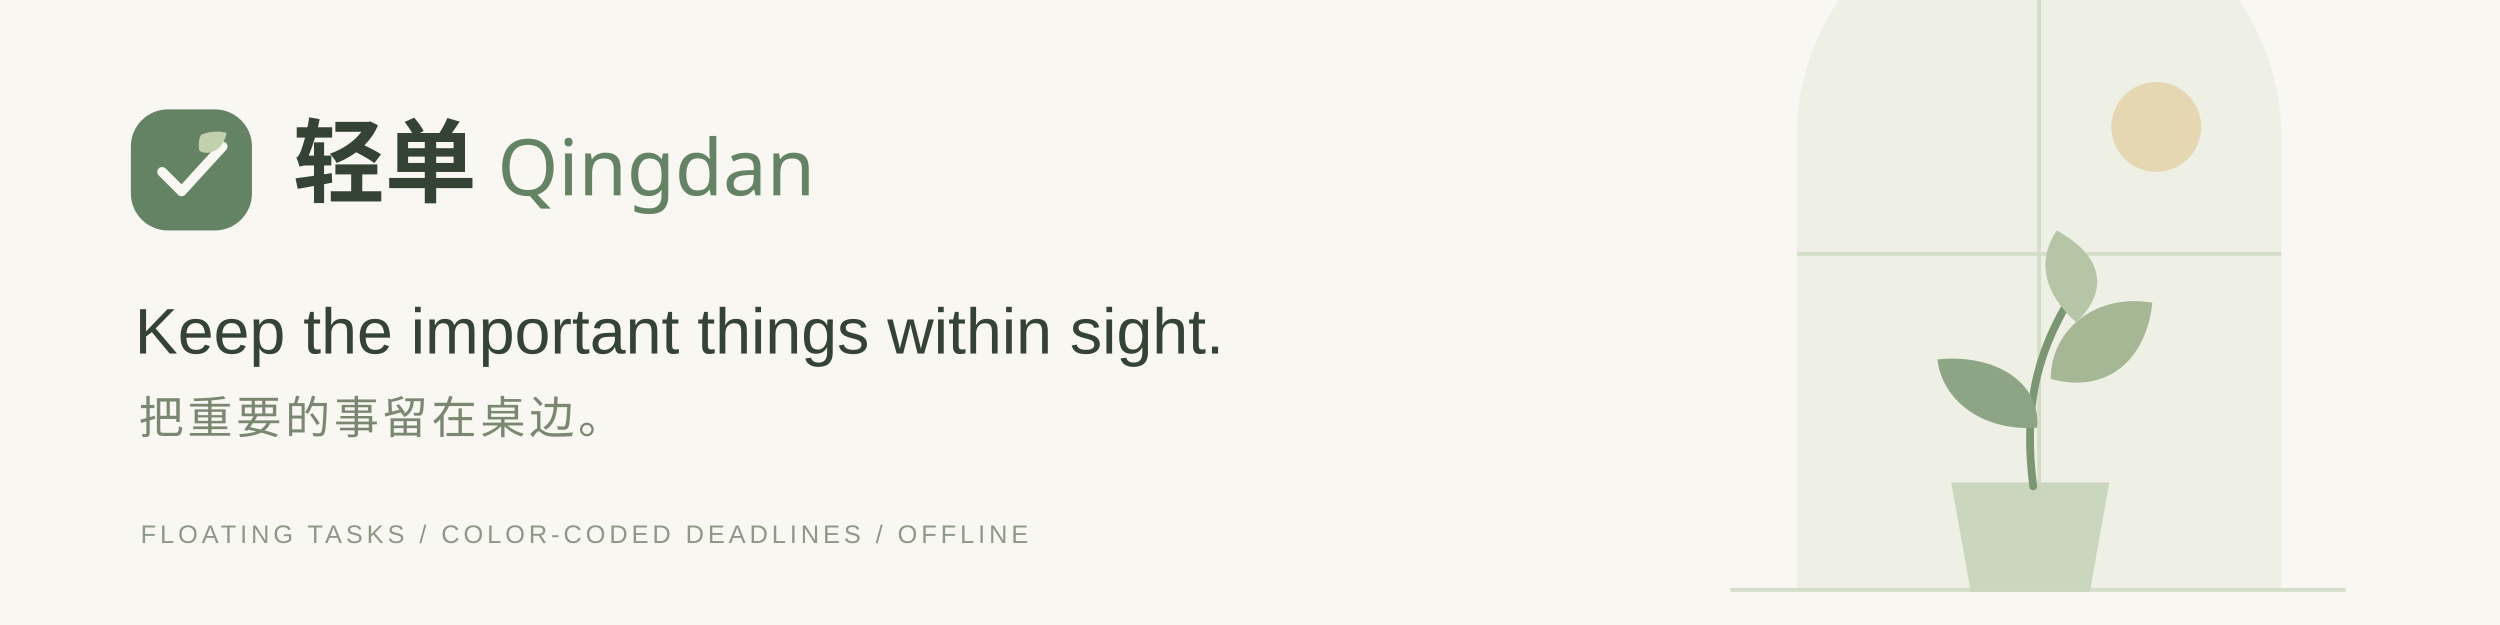
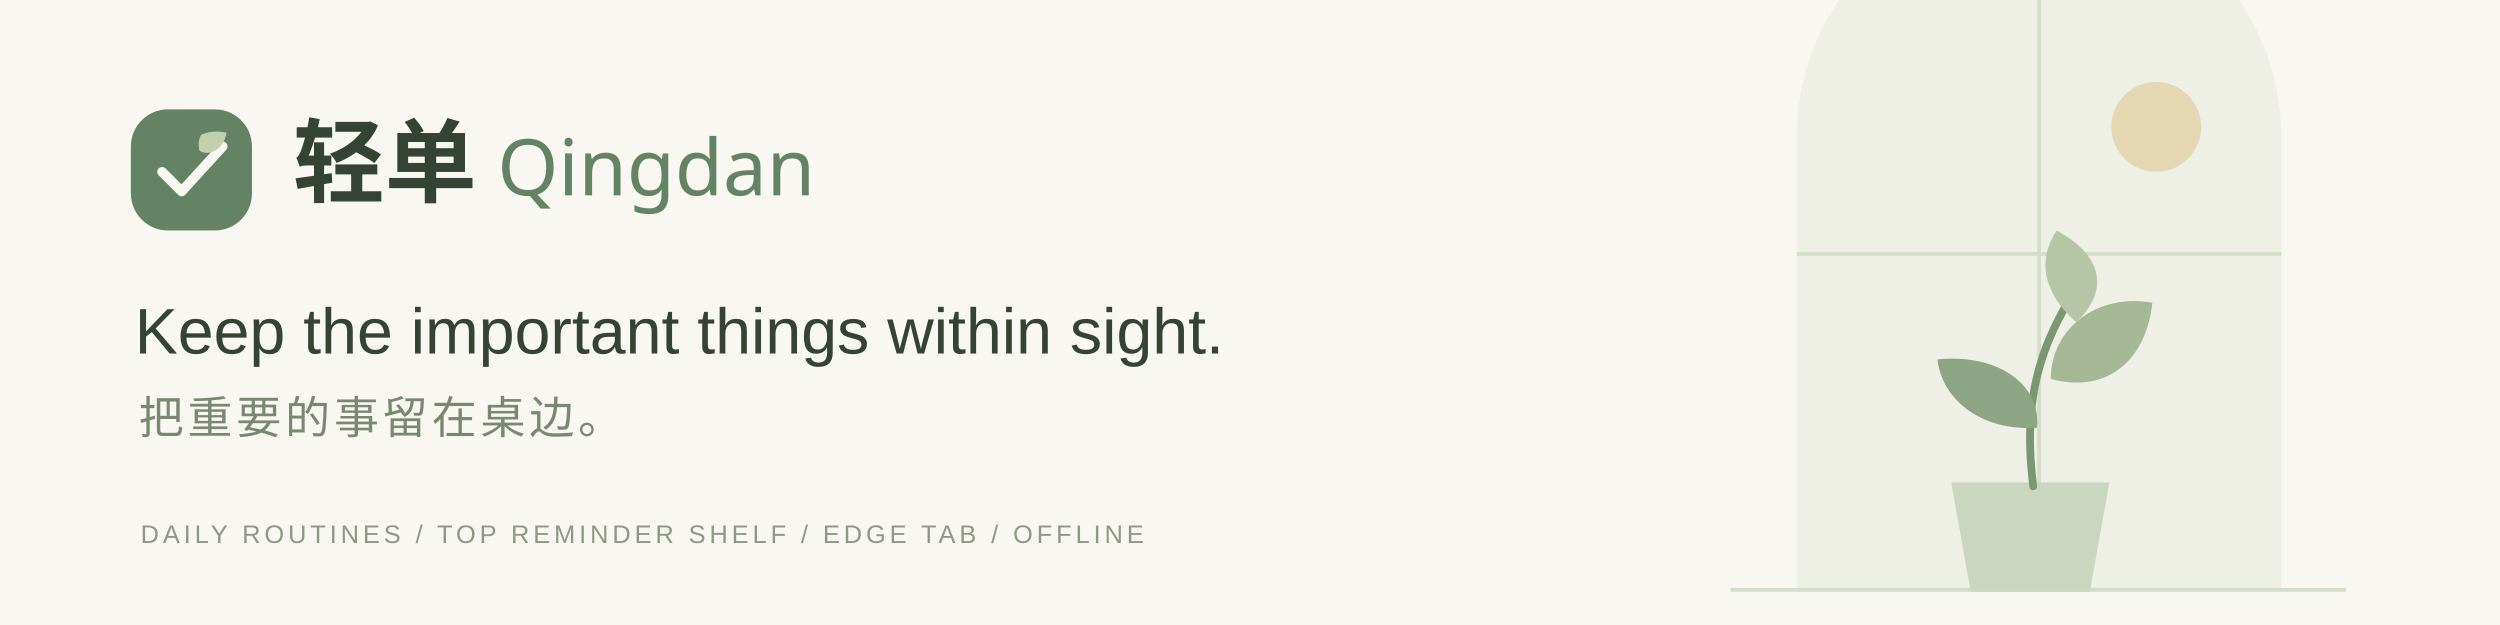
<svg xmlns="http://www.w3.org/2000/svg" width="1280" height="320" viewBox="0 0 1280 320" role="img" aria-label="轻单 Qingdan — Keep the important things within sight">
  <rect width="1280" height="320" fill="#f8f7f2" />
  <path d="M920 302V70a124 124 0 0 1 248 0v232" fill="#eef0e6" />
  <path d="M1044 0v302M920 130h248M886 302h315" stroke="#d4ddca" stroke-width="2" />
  <circle cx="1104" cy="65" r="23" fill="#e4d7b2" />
  <g transform="translate(67 56)">
    <rect width="62" height="62" rx="19" fill="#648264" />
    <path d="m16 32 10 10 21-23" fill="none" stroke="#f8f7f2" stroke-width="5" stroke-linecap="round" stroke-linejoin="round" />
    <path d="M36 13c7-3 13-1 13-1s-1 8-8 10c-4 1-6-1-6-1s-1-5 1-8Z" fill="#c2d1ad" />
  </g>
  <text x="150" y="100" fill="#344333" font-size="47" font-family="Segoe UI,Microsoft YaHei,sans-serif" font-weight="650">轻单 <tspan fill="#648264" font-size="40" font-weight="400">Qingdan</tspan>
  </text>
  <text x="69" y="181" fill="#344333" font-size="33" font-family="Segoe UI,Arial,sans-serif" font-weight="500">Keep the important things within sight.</text>
  <text x="71" y="222" fill="#7a8872" font-size="23" font-family="Microsoft YaHei,sans-serif" letter-spacing="2">把重要的事留在桌边。</text>
-   <text x="72" y="278" fill="#8d9885" font-size="13" font-family="Segoe UI,Arial,sans-serif" letter-spacing="2">FLOATING TASKS / COLOR-CODED DEADLINES / OFFLINE</text>
+   <text x="72" y="278" fill="#8d9885" font-size="13" font-family="Segoe UI,Arial,sans-serif" letter-spacing="2">DAILY ROUTINES / TOP REMINDER SHELF / EDGE TAB / OFFLINE</text>
  <path d="M999 247h81l-10 56h-61Z" fill="#cbd6bf" />
  <path d="M1041 249c-5-40 1-70 24-104" fill="none" stroke="#7b9673" stroke-width="4" stroke-linecap="round" />
  <path d="M1043 219c-29 2-49-15-51-35 30-3 53 12 51 35Z" fill="#8da584" />
  <path d="M1050 194c0-26 24-44 52-39-3 29-23 47-52 39Z" fill="#a5b795" />
  <path d="M1063 165c-17-15-20-32-10-47 24 13 27 31 10 47Z" fill="#b6c5a6" />
</svg>
